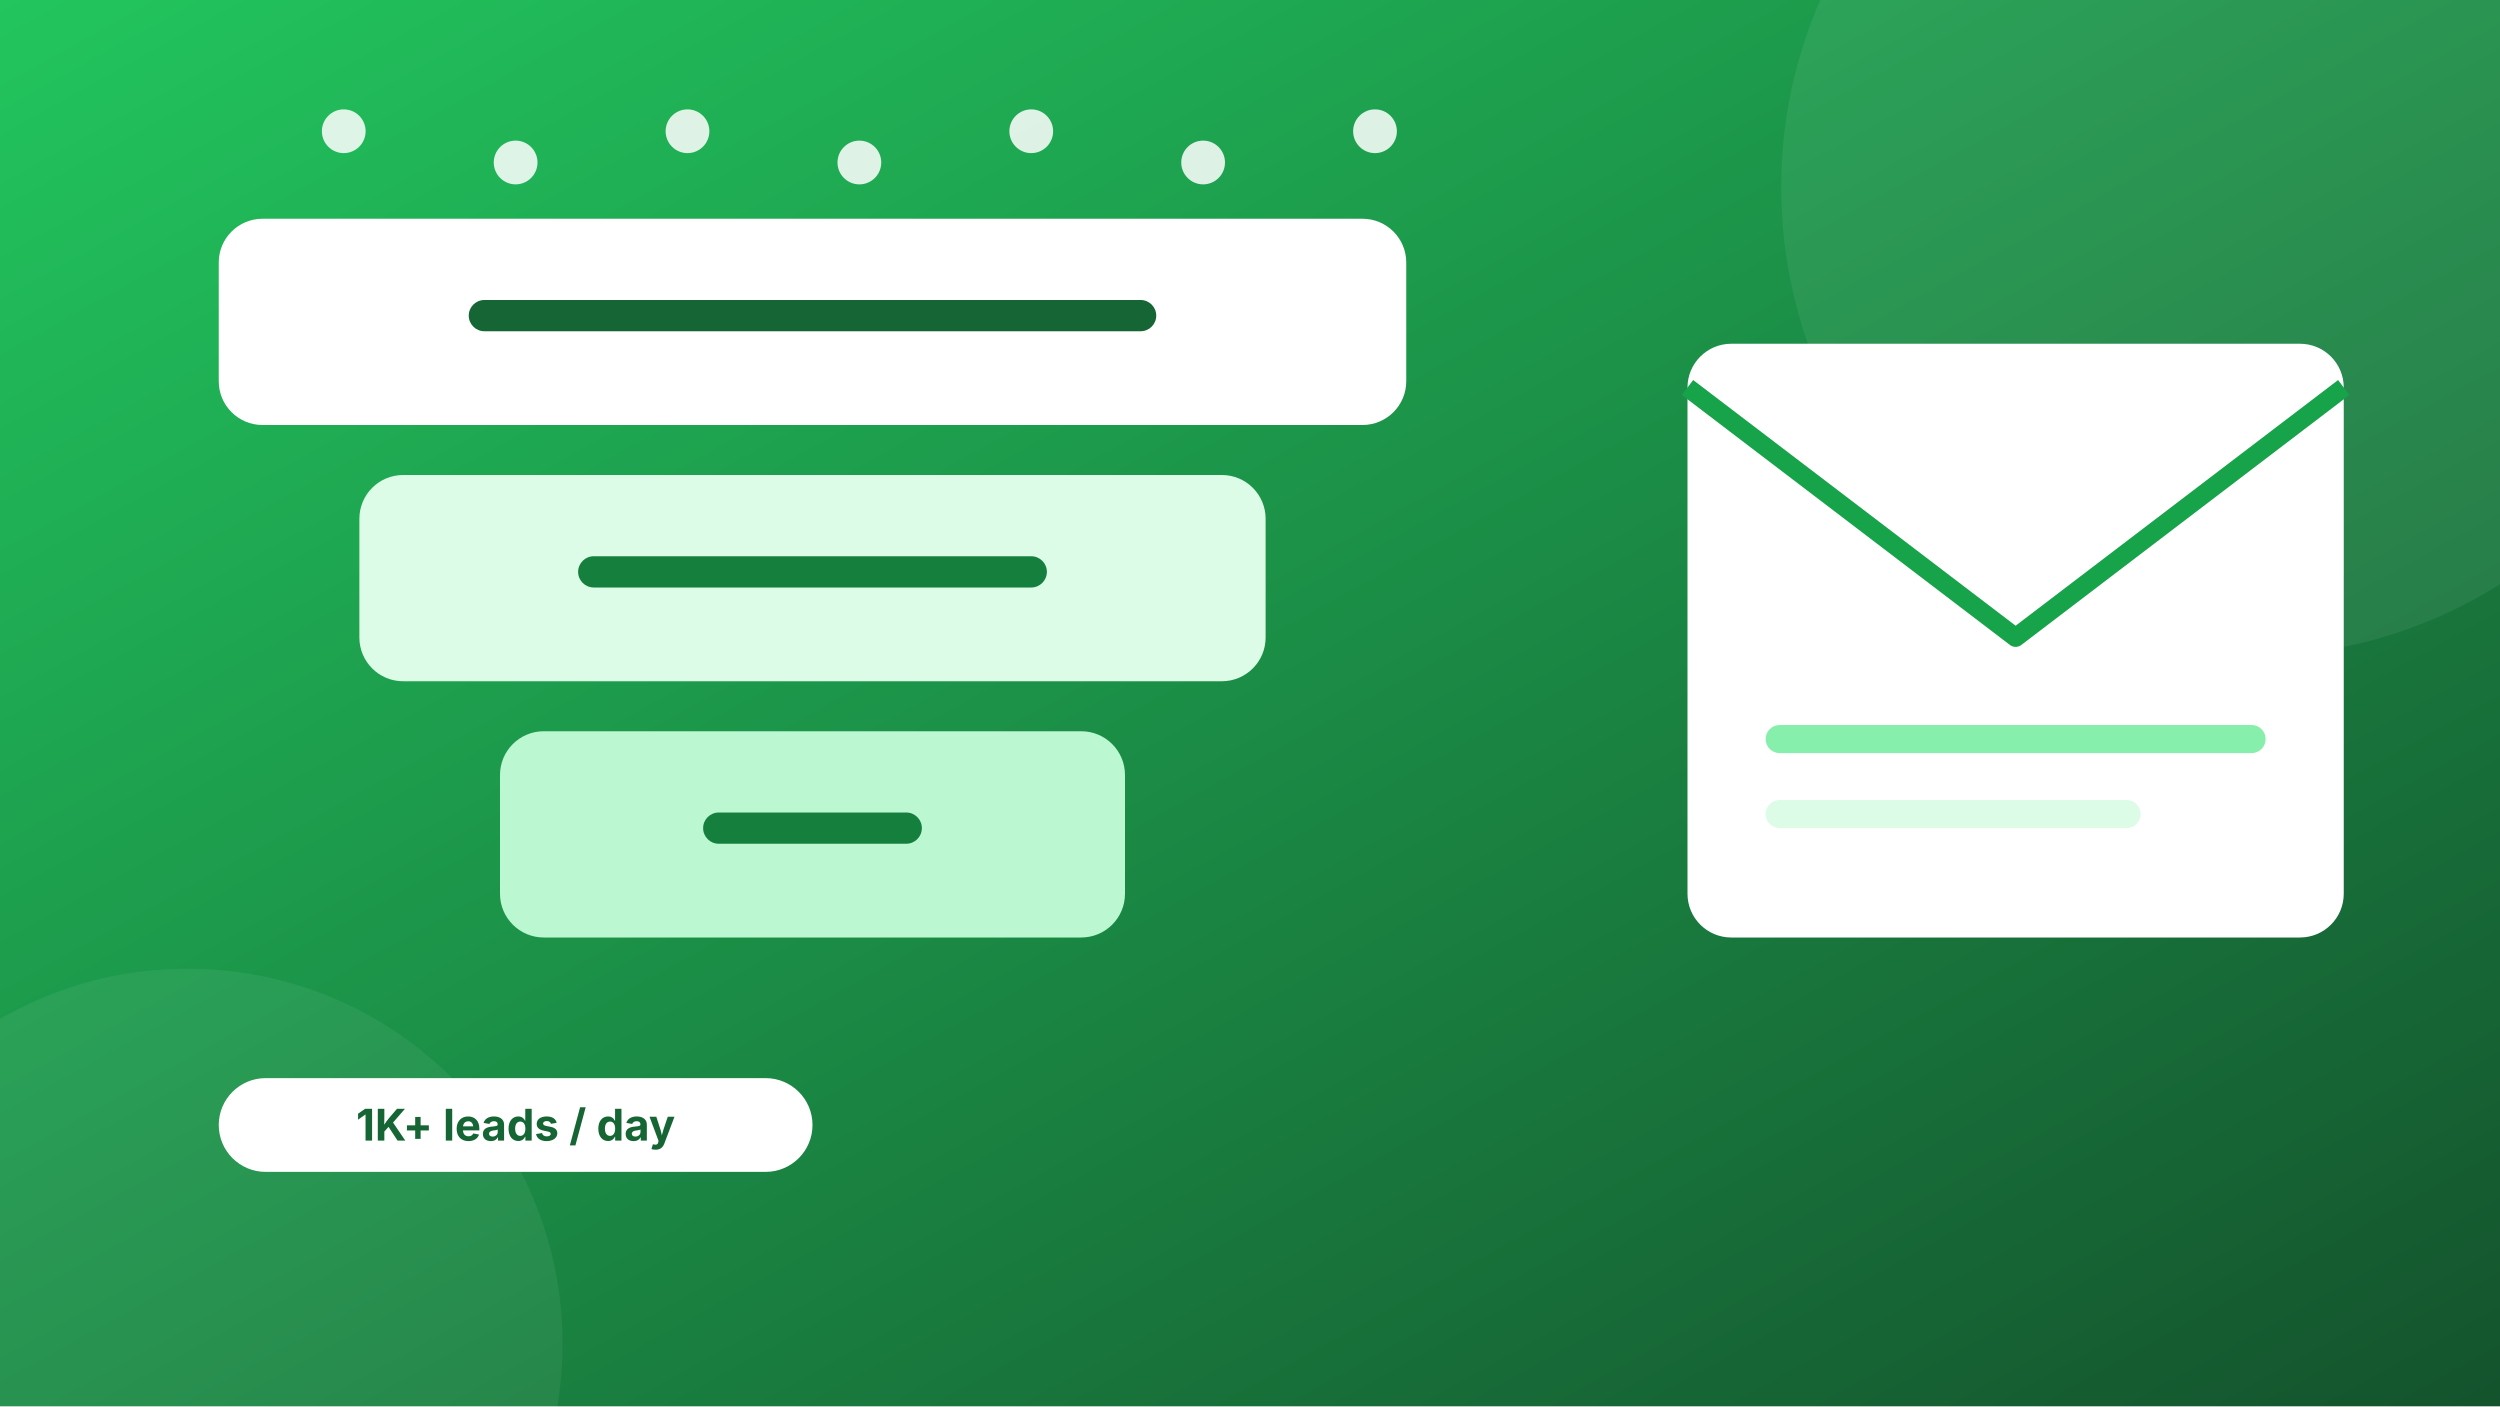
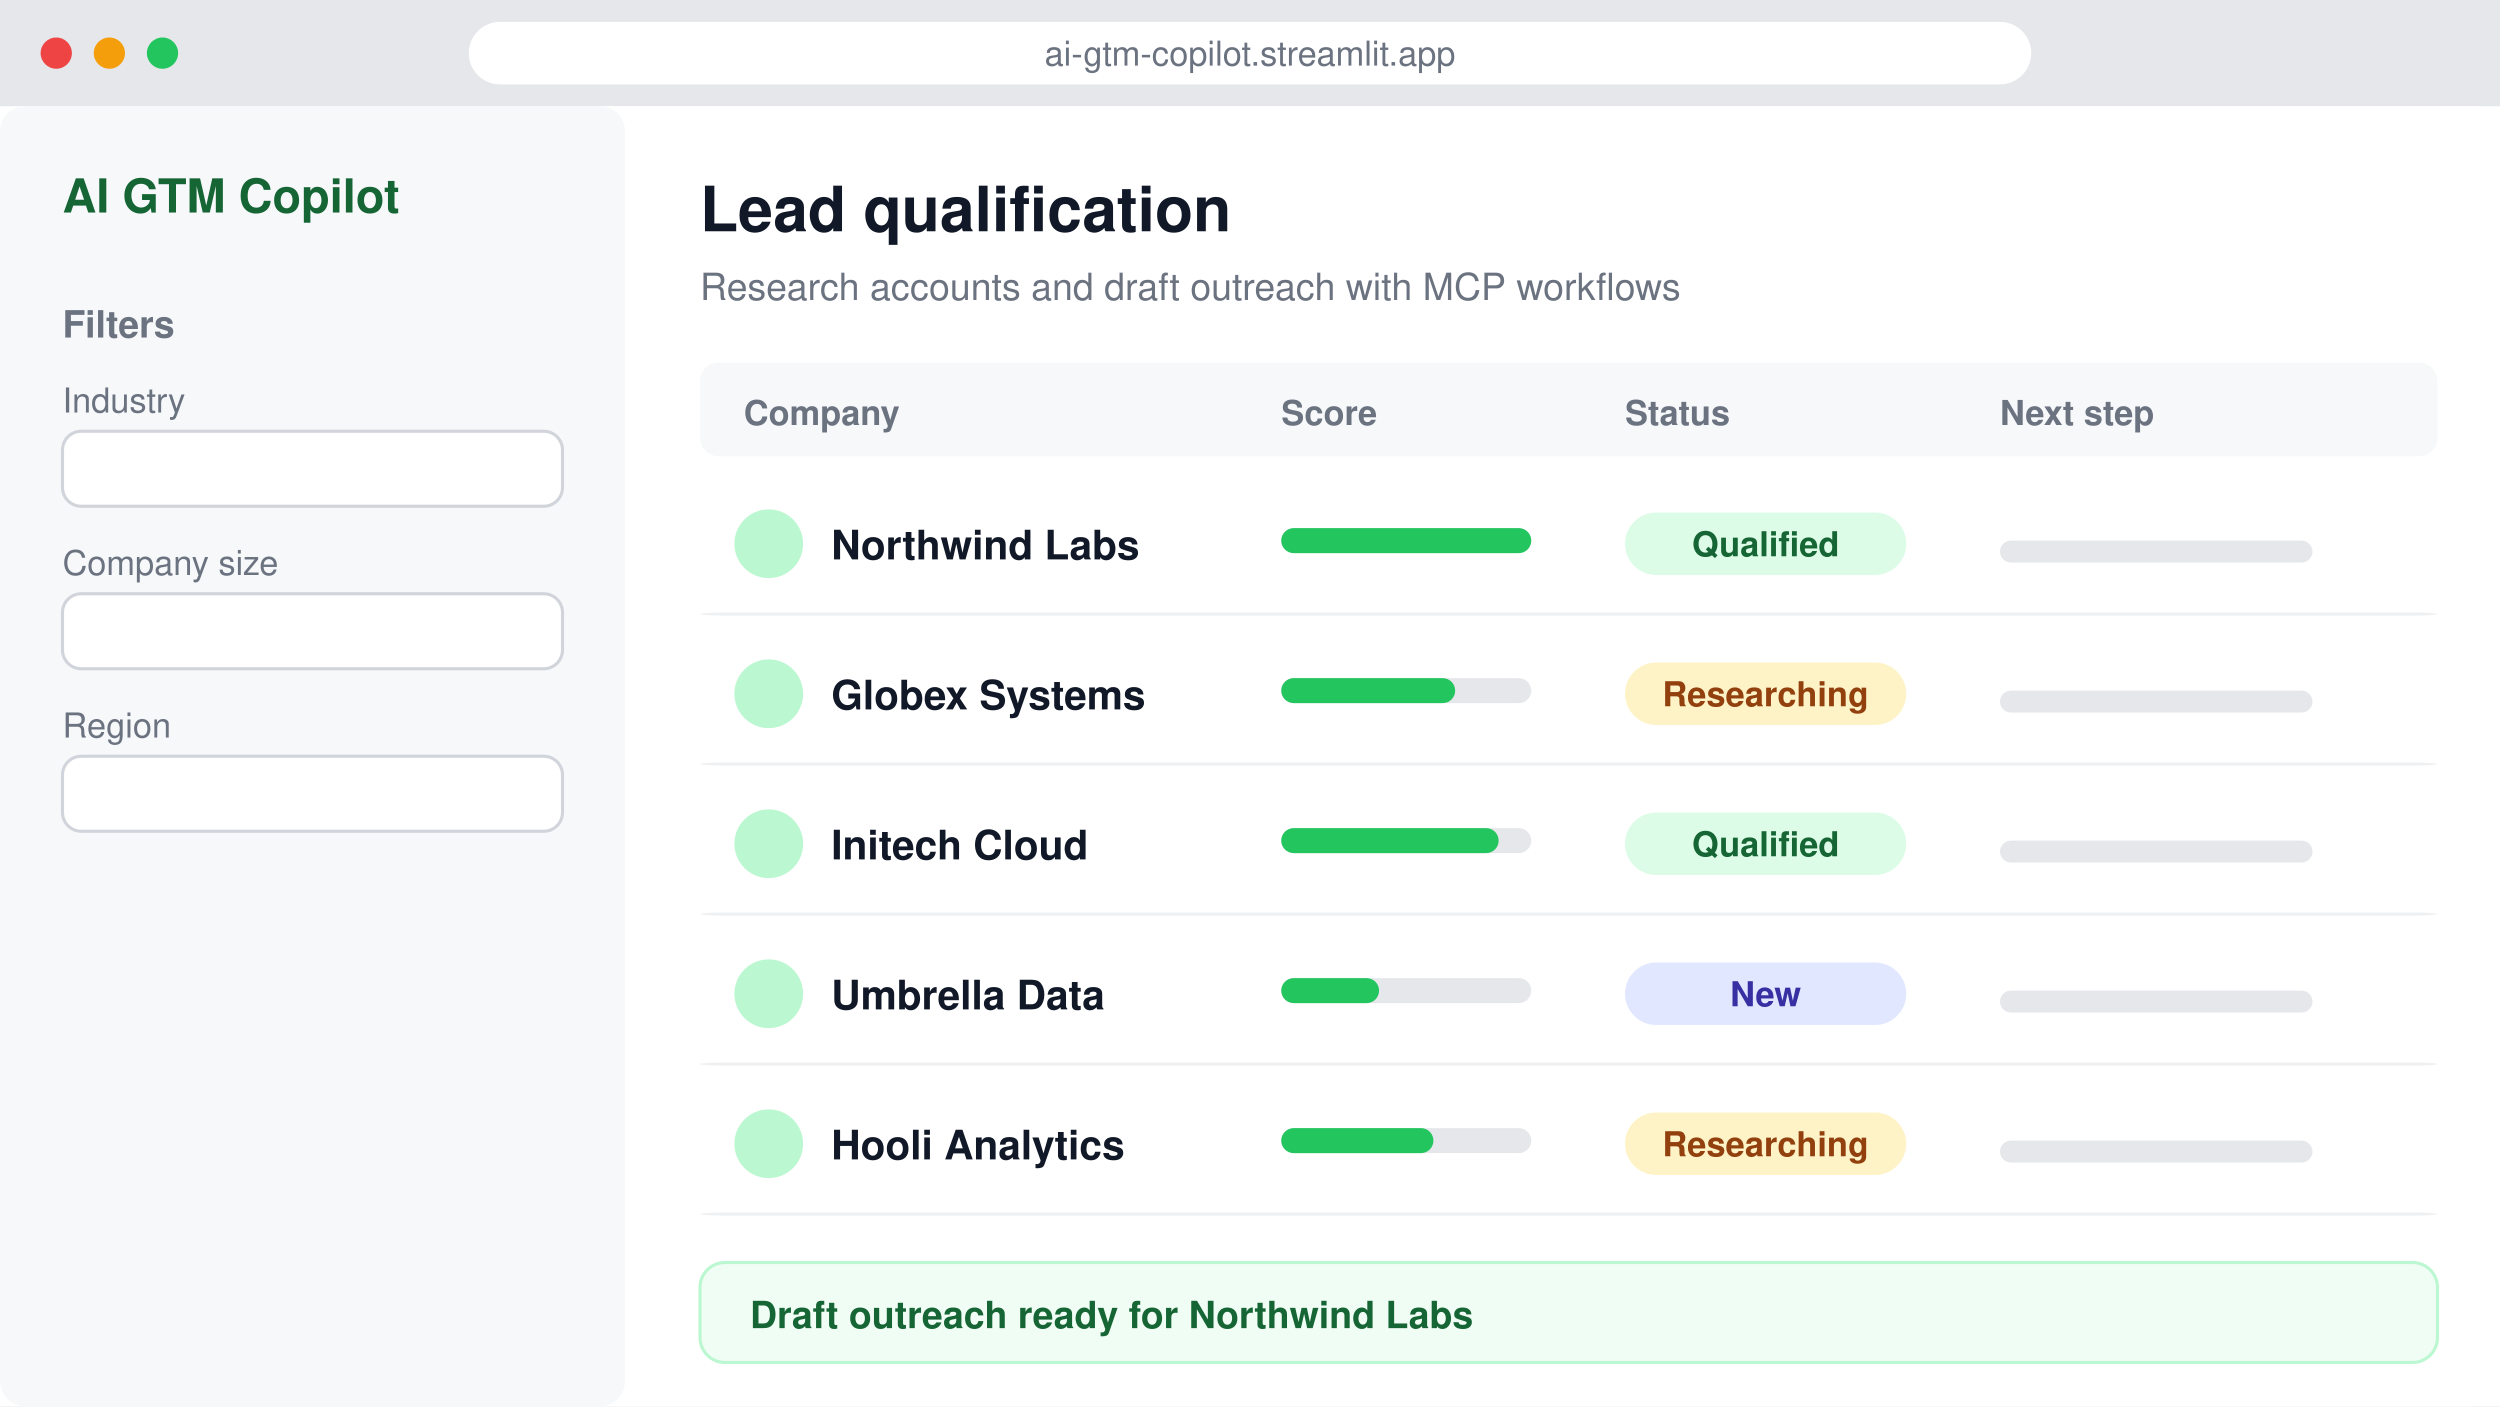
<svg xmlns="http://www.w3.org/2000/svg" viewBox="0 0 800 450">
-   <defs>
-     <linearGradient id="g" x1="0" y1="0" x2="1" y2="1">
-       <stop offset="0" stop-color="#22c55e" />
-       <stop offset="1" stop-color="#14532d" />
-     </linearGradient>
-   </defs>
-   <rect width="800" height="450" fill="url(#g)" />
-   <circle cx="720" cy="60" r="150" fill="#fff" opacity=".07" />
-   <circle cx="60" cy="430" r="120" fill="#fff" opacity=".06" />
-   <rect x="70.0" y="70" width="380" height="66" rx="14" fill="#fff" />
-   <rect x="115.0" y="152" width="290" height="66" rx="14" fill="#dcfce7" />
-   <rect x="160.0" y="234" width="200" height="66" rx="14" fill="#bbf7d0" />
-   <rect x="150" y="96" width="220" height="10" rx="5.0" fill="#166534" />
-   <rect x="185" y="178" width="150" height="10" rx="5.0" fill="#15803d" />
-   <rect x="225" y="260" width="70" height="10" rx="5.0" fill="#15803d" />
-   <circle cx="110" cy="42" r="7" fill="#fff" opacity=".85" />
-   <circle cx="165" cy="52" r="7" fill="#fff" opacity=".85" />
-   <circle cx="220" cy="42" r="7" fill="#fff" opacity=".85" />
-   <circle cx="275" cy="52" r="7" fill="#fff" opacity=".85" />
-   <circle cx="330" cy="42" r="7" fill="#fff" opacity=".85" />
-   <circle cx="385" cy="52" r="7" fill="#fff" opacity=".85" />
-   <circle cx="440" cy="42" r="7" fill="#fff" opacity=".85" />
-   <rect x="540" y="110" width="210" height="190" rx="14" fill="#fff" />
-   <path d="M540 124 l105 80 l105 -80" fill="none" stroke="#16a34a" stroke-width="6" stroke-linejoin="round" />
-   <rect x="565" y="232" width="160" height="9" rx="4.5" fill="#86efac" />
-   <rect x="565" y="256" width="120" height="9" rx="4.5" fill="#dcfce7" />
-   <rect x="70" y="345" width="190" height="30" rx="15" fill="#fff" />
-   <text x="165.0" y="365" text-anchor="middle" font-size="14" font-weight="700" fill="#166534" font-family="Inter,Arial,sans-serif">1K+ leads / day</text>
+   <rect width="800" height="450" fill="#fff" />
+   <rect width="800" height="34" fill="#e5e7eb" />
+   <circle cx="18" cy="17" r="5" fill="#ef4444" />
+   <circle cx="35" cy="17" r="5" fill="#f59e0b" />
+   <circle cx="52" cy="17" r="5" fill="#22c55e" />
+   <rect x="150" y="7" width="500" height="20" rx="10" fill="#fff" />
+   <text x="400" y="21" font-size="11" font-weight="500" fill="#6b7280" text-anchor="middle" font-family="-apple-system,Segoe UI,Helvetica,Arial,sans-serif">ai-gtm-copilot.streamlit.app</text>
+   <g transform="translate(0,34)">
+     <rect x="0" y="0" width="800" height="416" rx="8" fill="#fff" />
+     <rect x="0" y="0" width="200" height="416" rx="8" fill="#f6f8fa" />
+     <text x="20" y="34" font-size="15" font-weight="800" fill="#166534" text-anchor="start" font-family="-apple-system,Segoe UI,Helvetica,Arial,sans-serif">AI GTM Copilot</text>
+     <text x="20" y="74" font-size="12" font-weight="700" fill="#6b7280" text-anchor="start" font-family="-apple-system,Segoe UI,Helvetica,Arial,sans-serif">Filters</text>
+     <text x="20" y="98" font-size="11" font-weight="500" fill="#6b7280" text-anchor="start" font-family="-apple-system,Segoe UI,Helvetica,Arial,sans-serif">Industry</text>
+     <rect x="20" y="104" width="160" height="24" rx="6" fill="#fff" stroke="#d1d5db" stroke-width="1" />
+     <text x="20" y="150" font-size="11" font-weight="500" fill="#6b7280" text-anchor="start" font-family="-apple-system,Segoe UI,Helvetica,Arial,sans-serif">Company size</text>
+     <rect x="20" y="156" width="160" height="24" rx="6" fill="#fff" stroke="#d1d5db" stroke-width="1" />
+     <text x="20" y="202" font-size="11" font-weight="500" fill="#6b7280" text-anchor="start" font-family="-apple-system,Segoe UI,Helvetica,Arial,sans-serif">Region</text>
+     <rect x="20" y="208" width="160" height="24" rx="6" fill="#fff" stroke="#d1d5db" stroke-width="1" />
+     <text x="224" y="40" font-size="20" font-weight="800" fill="#111827" text-anchor="start" font-family="-apple-system,Segoe UI,Helvetica,Arial,sans-serif">Lead qualification</text>
+     <text x="224" y="62" font-size="12" font-weight="400" fill="#6b7280" text-anchor="start" font-family="-apple-system,Segoe UI,Helvetica,Arial,sans-serif">Research accounts and draft outreach with MCP workflows</text>
+     <rect x="224" y="82" width="556" height="30" rx="6" fill="#f6f8fa" />
+     <text x="238" y="102" font-size="11" font-weight="700" fill="#6b7280" text-anchor="start" font-family="-apple-system,Segoe UI,Helvetica,Arial,sans-serif">Company</text>
+     <text x="410" y="102" font-size="11" font-weight="700" fill="#6b7280" text-anchor="start" font-family="-apple-system,Segoe UI,Helvetica,Arial,sans-serif">Score</text>
+     <text x="520" y="102" font-size="11" font-weight="700" fill="#6b7280" text-anchor="start" font-family="-apple-system,Segoe UI,Helvetica,Arial,sans-serif">Status</text>
+     <text x="640" y="102" font-size="11" font-weight="700" fill="#6b7280" text-anchor="start" font-family="-apple-system,Segoe UI,Helvetica,Arial,sans-serif">Next step</text>
+     <rect x="224" y="162" width="556" height="1" rx="8" fill="#eef0f2" />
+     <circle cx="246" cy="140" r="11" fill="#bbf7d0" />
+     <text x="266" y="145" font-size="13" font-weight="600" fill="#111827" text-anchor="start" font-family="-apple-system,Segoe UI,Helvetica,Arial,sans-serif">Northwind Labs</text>
+     <rect x="410" y="135" width="80" height="8" rx="4" fill="#e5e7eb" />
+     <rect x="410" y="135" width="80.0" height="8" rx="4" fill="#22c55e" />
+     <rect x="520" y="130" width="90" height="20" rx="10" fill="#dcfce7" />
+     <text x="565.0" y="144" font-size="11" font-weight="600" fill="#166534" text-anchor="middle" font-family="-apple-system,Segoe UI,Helvetica,Arial,sans-serif">Qualified</text>
+     <rect x="640" y="139" width="100" height="7" rx="3.5" fill="#e5e7eb" />
+     <rect x="224" y="210" width="556" height="1" rx="8" fill="#eef0f2" />
+     <circle cx="246" cy="188" r="11" fill="#bbf7d0" />
+     <text x="266" y="193" font-size="13" font-weight="600" fill="#111827" text-anchor="start" font-family="-apple-system,Segoe UI,Helvetica,Arial,sans-serif">Globex Systems</text>
+     <rect x="410" y="183" width="80" height="8" rx="4" fill="#e5e7eb" />
+     <rect x="410" y="183" width="55.652" height="8" rx="4" fill="#22c55e" />
+     <rect x="520" y="178" width="90" height="20" rx="10" fill="#fef3c7" />
+     <text x="565.0" y="192" font-size="11" font-weight="600" fill="#92400e" text-anchor="middle" font-family="-apple-system,Segoe UI,Helvetica,Arial,sans-serif">Researching</text>
+     <rect x="640" y="187" width="100" height="7" rx="3.5" fill="#e5e7eb" />
+     <rect x="224" y="258" width="556" height="1" rx="8" fill="#eef0f2" />
+     <circle cx="246" cy="236" r="11" fill="#bbf7d0" />
+     <text x="266" y="241" font-size="13" font-weight="600" fill="#111827" text-anchor="start" font-family="-apple-system,Segoe UI,Helvetica,Arial,sans-serif">Initech Cloud</text>
+     <rect x="410" y="231" width="80" height="8" rx="4" fill="#e5e7eb" />
+     <rect x="410" y="231" width="69.565" height="8" rx="4" fill="#22c55e" />
+     <rect x="520" y="226" width="90" height="20" rx="10" fill="#dcfce7" />
+     <text x="565.0" y="240" font-size="11" font-weight="600" fill="#166534" text-anchor="middle" font-family="-apple-system,Segoe UI,Helvetica,Arial,sans-serif">Qualified</text>
+     <rect x="640" y="235" width="100" height="7" rx="3.5" fill="#e5e7eb" />
+     <rect x="224" y="306" width="556" height="1" rx="8" fill="#eef0f2" />
+     <circle cx="246" cy="284" r="11" fill="#bbf7d0" />
+     <text x="266" y="289" font-size="13" font-weight="600" fill="#111827" text-anchor="start" font-family="-apple-system,Segoe UI,Helvetica,Arial,sans-serif">Umbrella Data</text>
+     <rect x="410" y="279" width="80" height="8" rx="4" fill="#e5e7eb" />
+     <rect x="410" y="279" width="31.304" height="8" rx="4" fill="#22c55e" />
+     <rect x="520" y="274" width="90" height="20" rx="10" fill="#e0e7ff" />
+     <text x="565.0" y="288" font-size="11" font-weight="600" fill="#3730a3" text-anchor="middle" font-family="-apple-system,Segoe UI,Helvetica,Arial,sans-serif">New</text>
+     <rect x="640" y="283" width="100" height="7" rx="3.5" fill="#e5e7eb" />
+     <rect x="224" y="354" width="556" height="1" rx="8" fill="#eef0f2" />
+     <circle cx="246" cy="332" r="11" fill="#bbf7d0" />
+     <text x="266" y="337" font-size="13" font-weight="600" fill="#111827" text-anchor="start" font-family="-apple-system,Segoe UI,Helvetica,Arial,sans-serif">Hooli Analytics</text>
+     <rect x="410" y="327" width="80" height="8" rx="4" fill="#e5e7eb" />
+     <rect x="410" y="327" width="48.696" height="8" rx="4" fill="#22c55e" />
+     <rect x="520" y="322" width="90" height="20" rx="10" fill="#fef3c7" />
+     <text x="565.0" y="336" font-size="11" font-weight="600" fill="#92400e" text-anchor="middle" font-family="-apple-system,Segoe UI,Helvetica,Arial,sans-serif">Researching</text>
+     <rect x="640" y="331" width="100" height="7" rx="3.5" fill="#e5e7eb" />
+     <rect x="224" y="370" width="556" height="32" rx="8" fill="#f0fdf4" stroke="#bbf7d0" stroke-width="1" />
+     <text x="240" y="391" font-size="12" font-weight="600" fill="#166534" text-anchor="start" font-family="-apple-system,Segoe UI,Helvetica,Arial,sans-serif">Draft outreach ready for Northwind Labs</text>
+   </g>
</svg>
